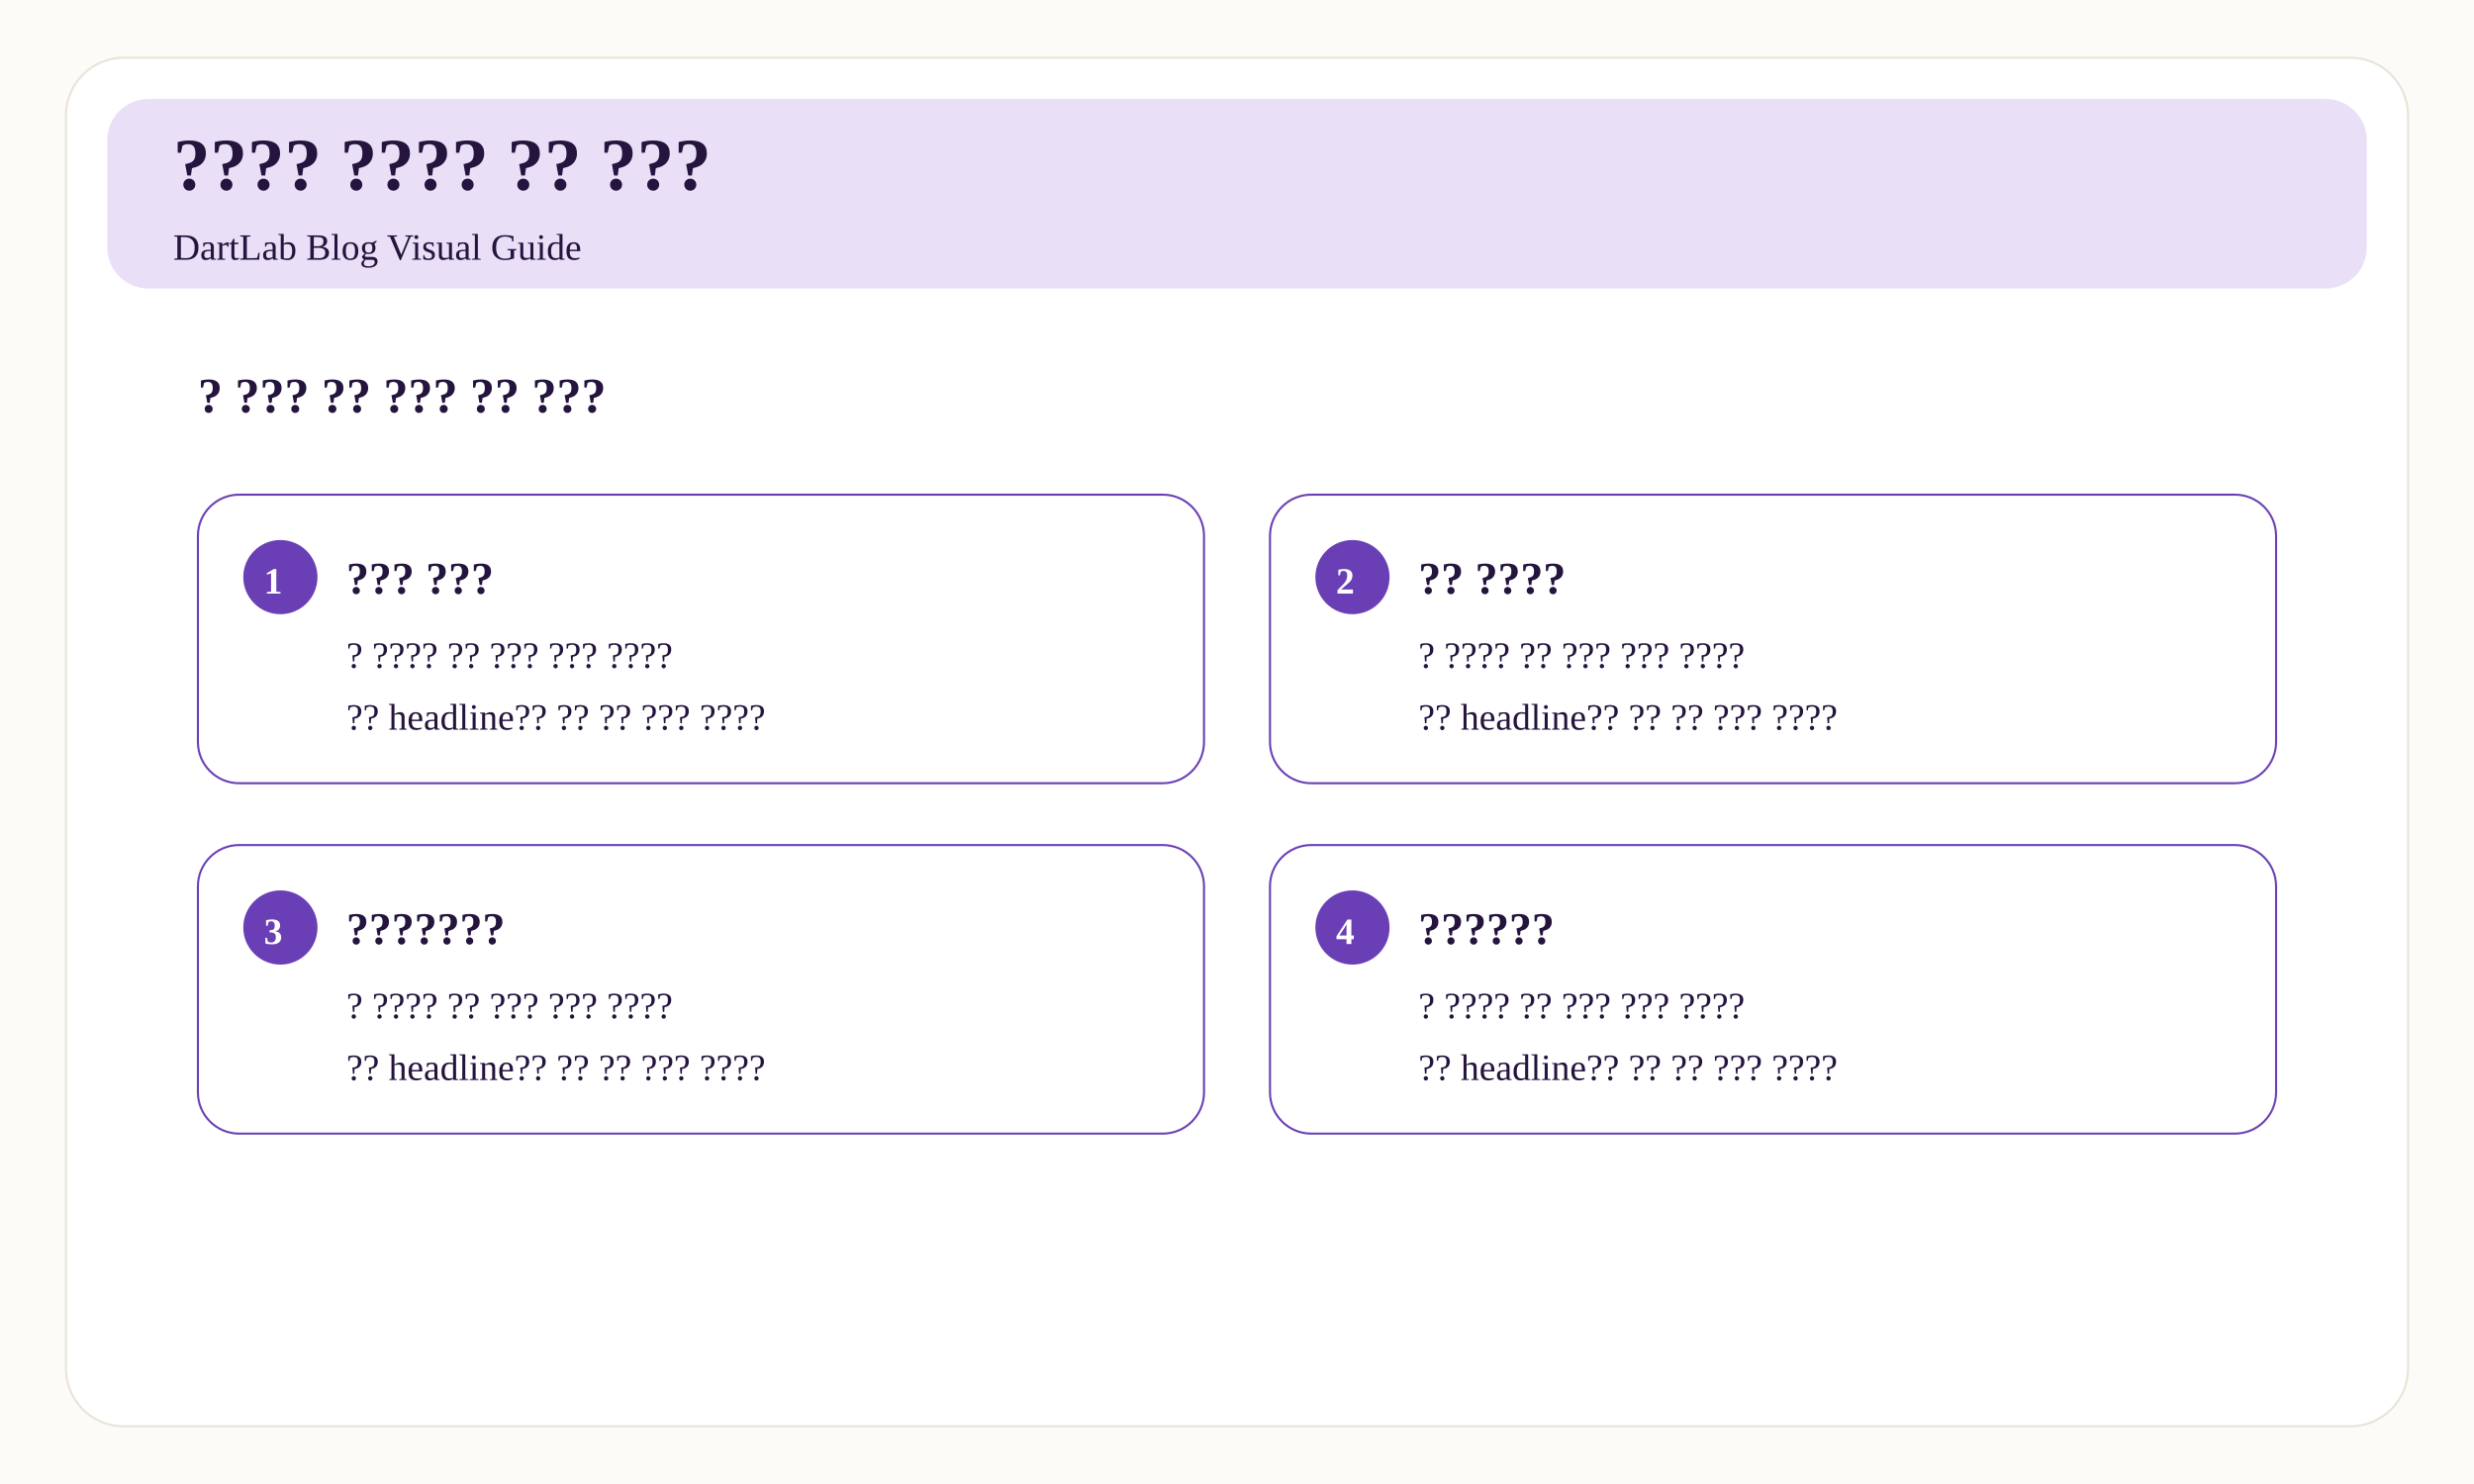
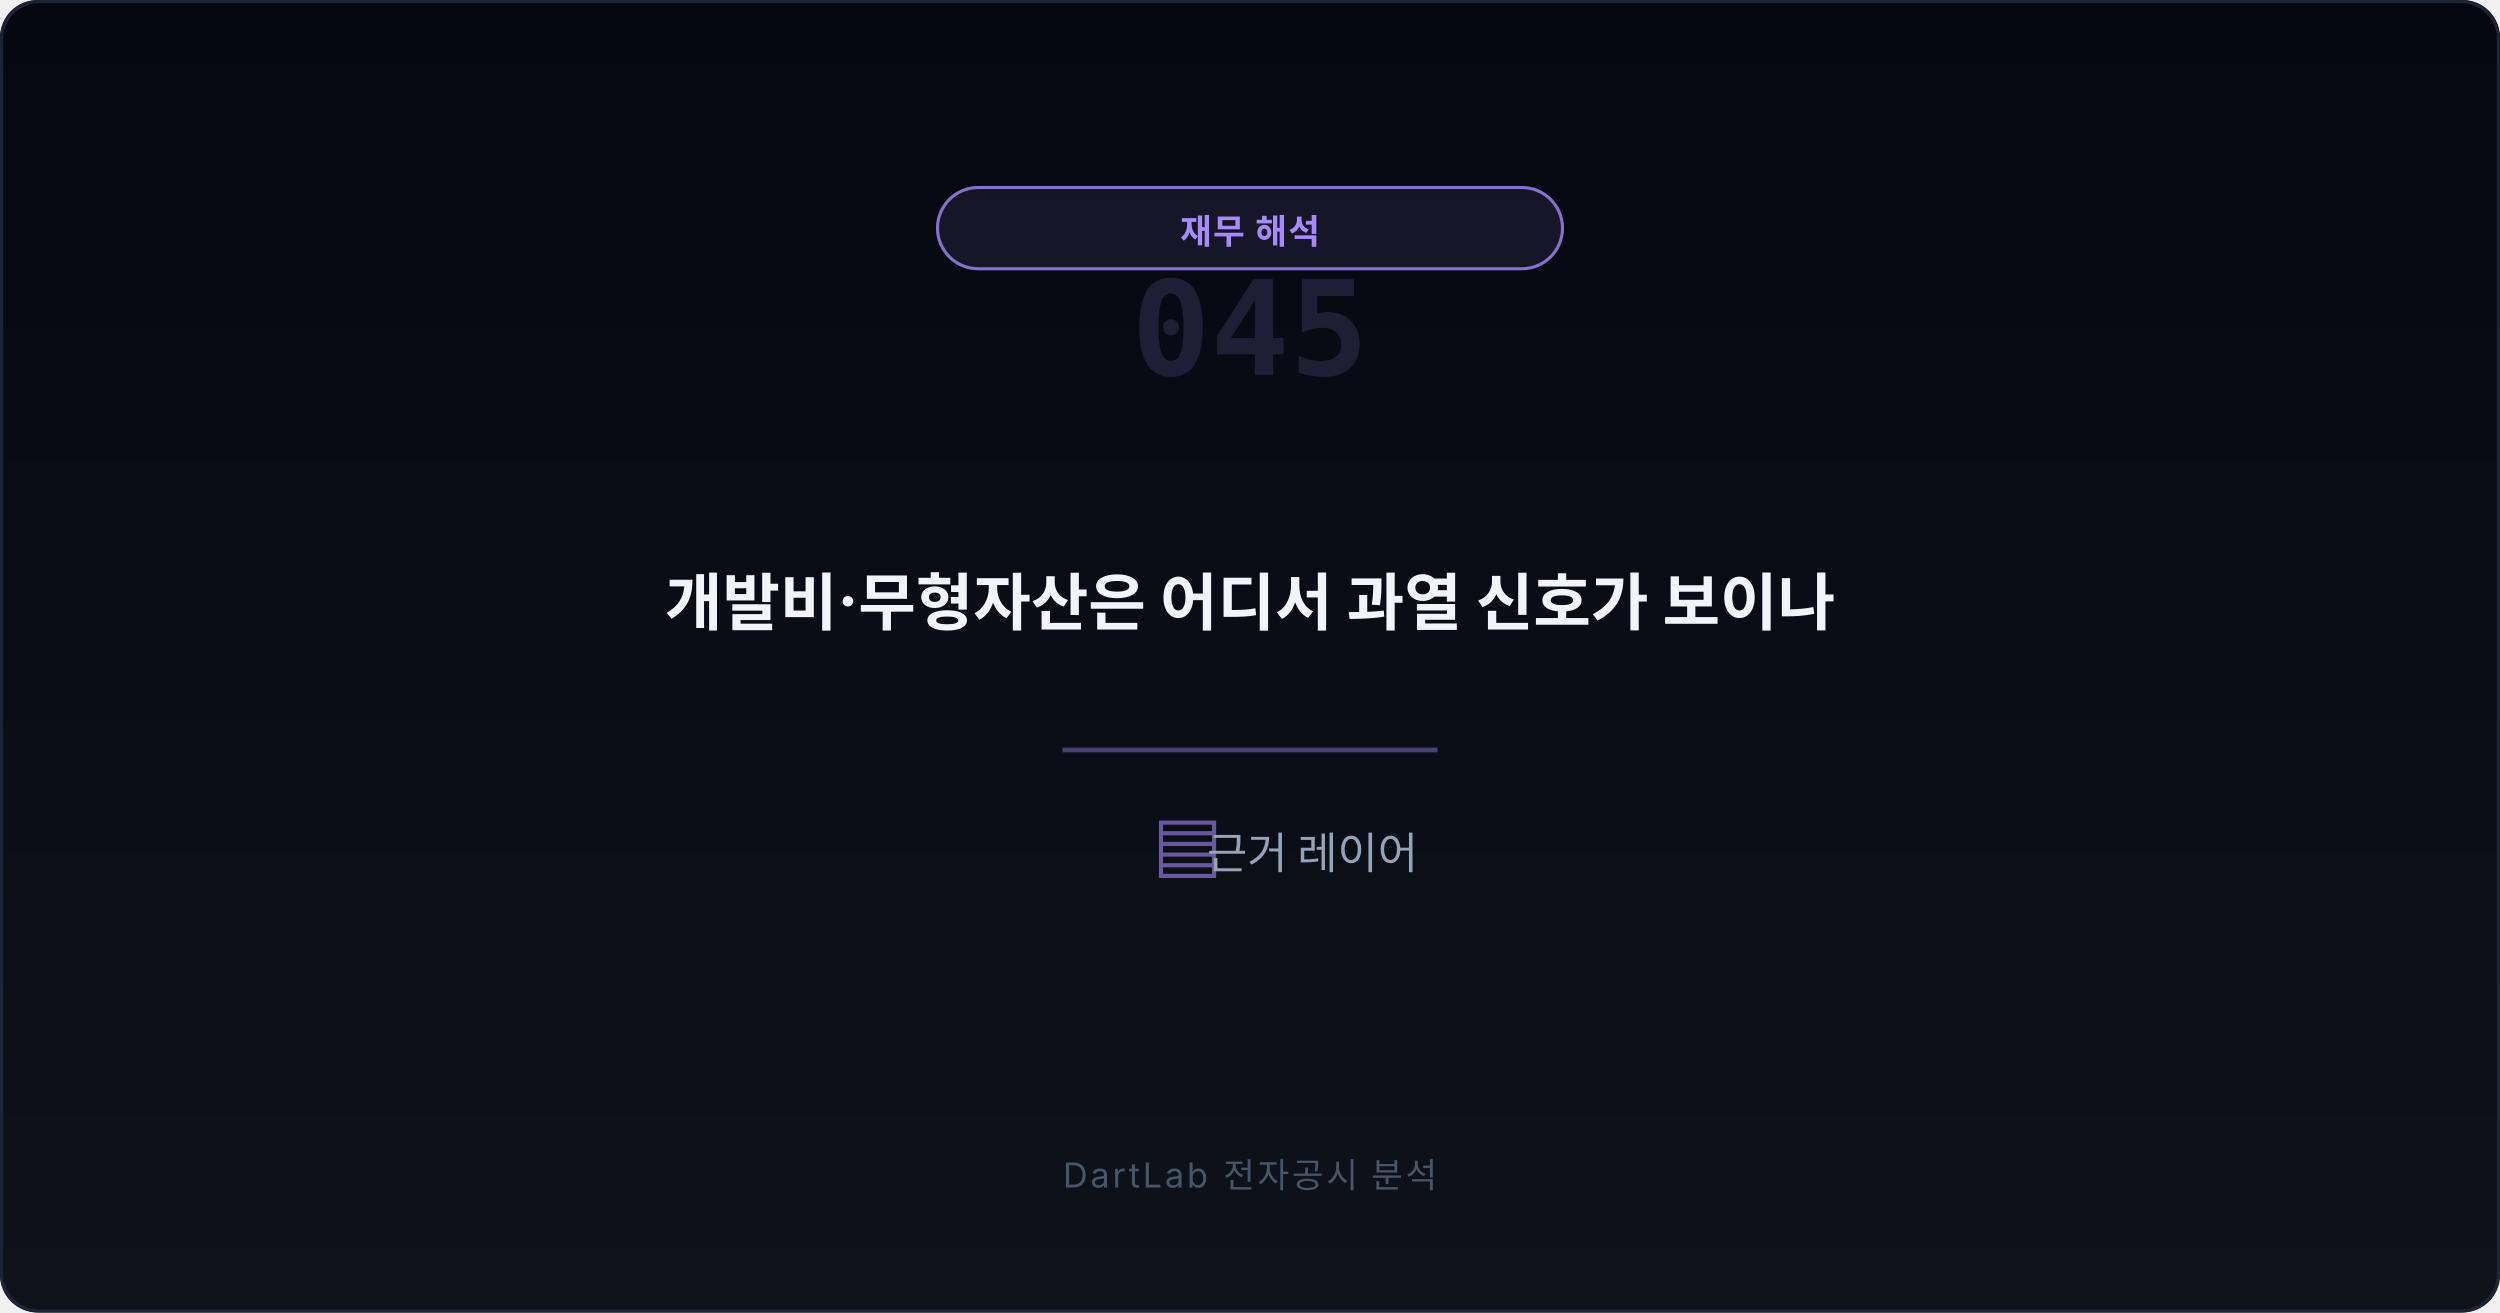
- <svg xmlns="http://www.w3.org/2000/svg" width="1200" height="720" viewBox="0 0 1200 720" role="img" aria-labelledby="title desc">
-   <rect width="1200" height="720" fill="#FCFBF8" />
-   <rect x="32" y="28" width="1136" height="664" rx="28" fill="#FFFFFF" stroke="#E9E3D8" />
-   <rect x="52" y="48" width="1096" height="92" rx="20" fill="#E9E0F8" />
-   <text x="84" y="92" font-size="36" font-weight="700" fill="#24143E">???? ???? ?? ???</text>
-   <text x="84" y="126" font-size="18" fill="#24143E">DartLab Blog Visual Guide</text>
-   <text x="96" y="200" font-size="24" font-weight="700" fill="#24143E">? ??? ?? ??? ?? ???</text>
-   <rect x="96" y="240" width="488" height="140" rx="20" fill="#FFFFFF" stroke="#6A3FB5" />
-   <circle cx="136" cy="280" r="18" fill="#6A3FB5" />
-   <text x="128" y="288" font-size="18" font-weight="700" fill="#FFFFFF">1</text>
-   <text x="168" y="288" font-size="22" font-weight="700" fill="#24143E">??? ???</text>
-   <text x="168" y="324" font-size="18" font-weight="500" fill="#24143E">? ???? ?? ??? ??? ????</text>
-   <text x="168" y="354" font-size="18" font-weight="500" fill="#24143E">?? headline?? ?? ?? ??? ????</text>
-   <rect x="616" y="240" width="488" height="140" rx="20" fill="#FFFFFF" stroke="#6A3FB5" />
-   <circle cx="656" cy="280" r="18" fill="#6A3FB5" />
-   <text x="648" y="288" font-size="18" font-weight="700" fill="#FFFFFF">2</text>
-   <text x="688" y="288" font-size="22" font-weight="700" fill="#24143E">?? ????</text>
-   <text x="688" y="324" font-size="18" font-weight="500" fill="#24143E">? ???? ?? ??? ??? ????</text>
-   <text x="688" y="354" font-size="18" font-weight="500" fill="#24143E">?? headline?? ?? ?? ??? ????</text>
-   <rect x="96" y="410" width="488" height="140" rx="20" fill="#FFFFFF" stroke="#6A3FB5" />
-   <circle cx="136" cy="450" r="18" fill="#6A3FB5" />
-   <text x="128" y="458" font-size="18" font-weight="700" fill="#FFFFFF">3</text>
-   <text x="168" y="458" font-size="22" font-weight="700" fill="#24143E">???????</text>
-   <text x="168" y="494" font-size="18" font-weight="500" fill="#24143E">? ???? ?? ??? ??? ????</text>
-   <text x="168" y="524" font-size="18" font-weight="500" fill="#24143E">?? headline?? ?? ?? ??? ????</text>
-   <rect x="616" y="410" width="488" height="140" rx="20" fill="#FFFFFF" stroke="#6A3FB5" />
-   <circle cx="656" cy="450" r="18" fill="#6A3FB5" />
-   <text x="648" y="458" font-size="18" font-weight="700" fill="#FFFFFF">4</text>
-   <text x="688" y="458" font-size="22" font-weight="700" fill="#24143E">??????</text>
-   <text x="688" y="494" font-size="18" font-weight="500" fill="#24143E">? ???? ?? ??? ??? ????</text>
-   <text x="688" y="524" font-size="18" font-weight="500" fill="#24143E">?? headline?? ?? ?? ??? ????</text>
+ <svg xmlns="http://www.w3.org/2000/svg" viewBox="0 0 800 420" fill="none">
+   <defs>
+     <linearGradient id="bg" x1="0" y1="0" x2="0" y2="1">
+       <stop offset="0%" stop-color="#050811" />
+       <stop offset="100%" stop-color="#0f1219" />
+     </linearGradient>
+   </defs>
+   <rect width="800" height="420" rx="12" fill="url(#bg)" />
+   <rect x="0.5" y="0.5" width="799" height="419" rx="12" stroke="#1e2433" stroke-width="1" fill="none" />
+   <rect x="300" y="60" width="200" height="26" rx="13" fill="rgba(167,139,250,0.12)" stroke="#a78bfa" stroke-width="1" opacity="0.8" />
+   <text x="400" y="78" text-anchor="middle" font-family="Inter, system-ui, sans-serif" font-size="11" font-weight="600" fill="#a78bfa" letter-spacing="0.04em">재무 해석</text>
+   <text x="400" y="120" text-anchor="middle" font-family="JetBrains Mono, monospace" font-size="42" font-weight="800" fill="#a78bfa" opacity="0.15">045</text>
+   <text x="400" y="200" text-anchor="middle" font-family="Pretendard, Inter, sans-serif" font-size="20" font-weight="700" fill="#f1f5f9">개발비·무형자산은 어디서 과열 신호가 보이나</text>
+   <line x1="340" y1="240" x2="460" y2="240" stroke="#a78bfa" stroke-width="1.5" opacity="0.4" />
+   <text x="380" y="278" text-anchor="middle" font-family="Inter, system-ui, sans-serif" font-size="24" fill="#a78bfa" opacity="0.6">▤</text>
+   <text x="420" y="278" text-anchor="middle" font-family="Pretendard, Inter, sans-serif" font-size="14" fill="#94a3b8">근거 레이어</text>
+   <text x="400" y="380" text-anchor="middle" font-family="Inter, system-ui, sans-serif" font-size="11" fill="#475569" letter-spacing="0.08em">DartLab 전자공시 분석</text>
</svg>
